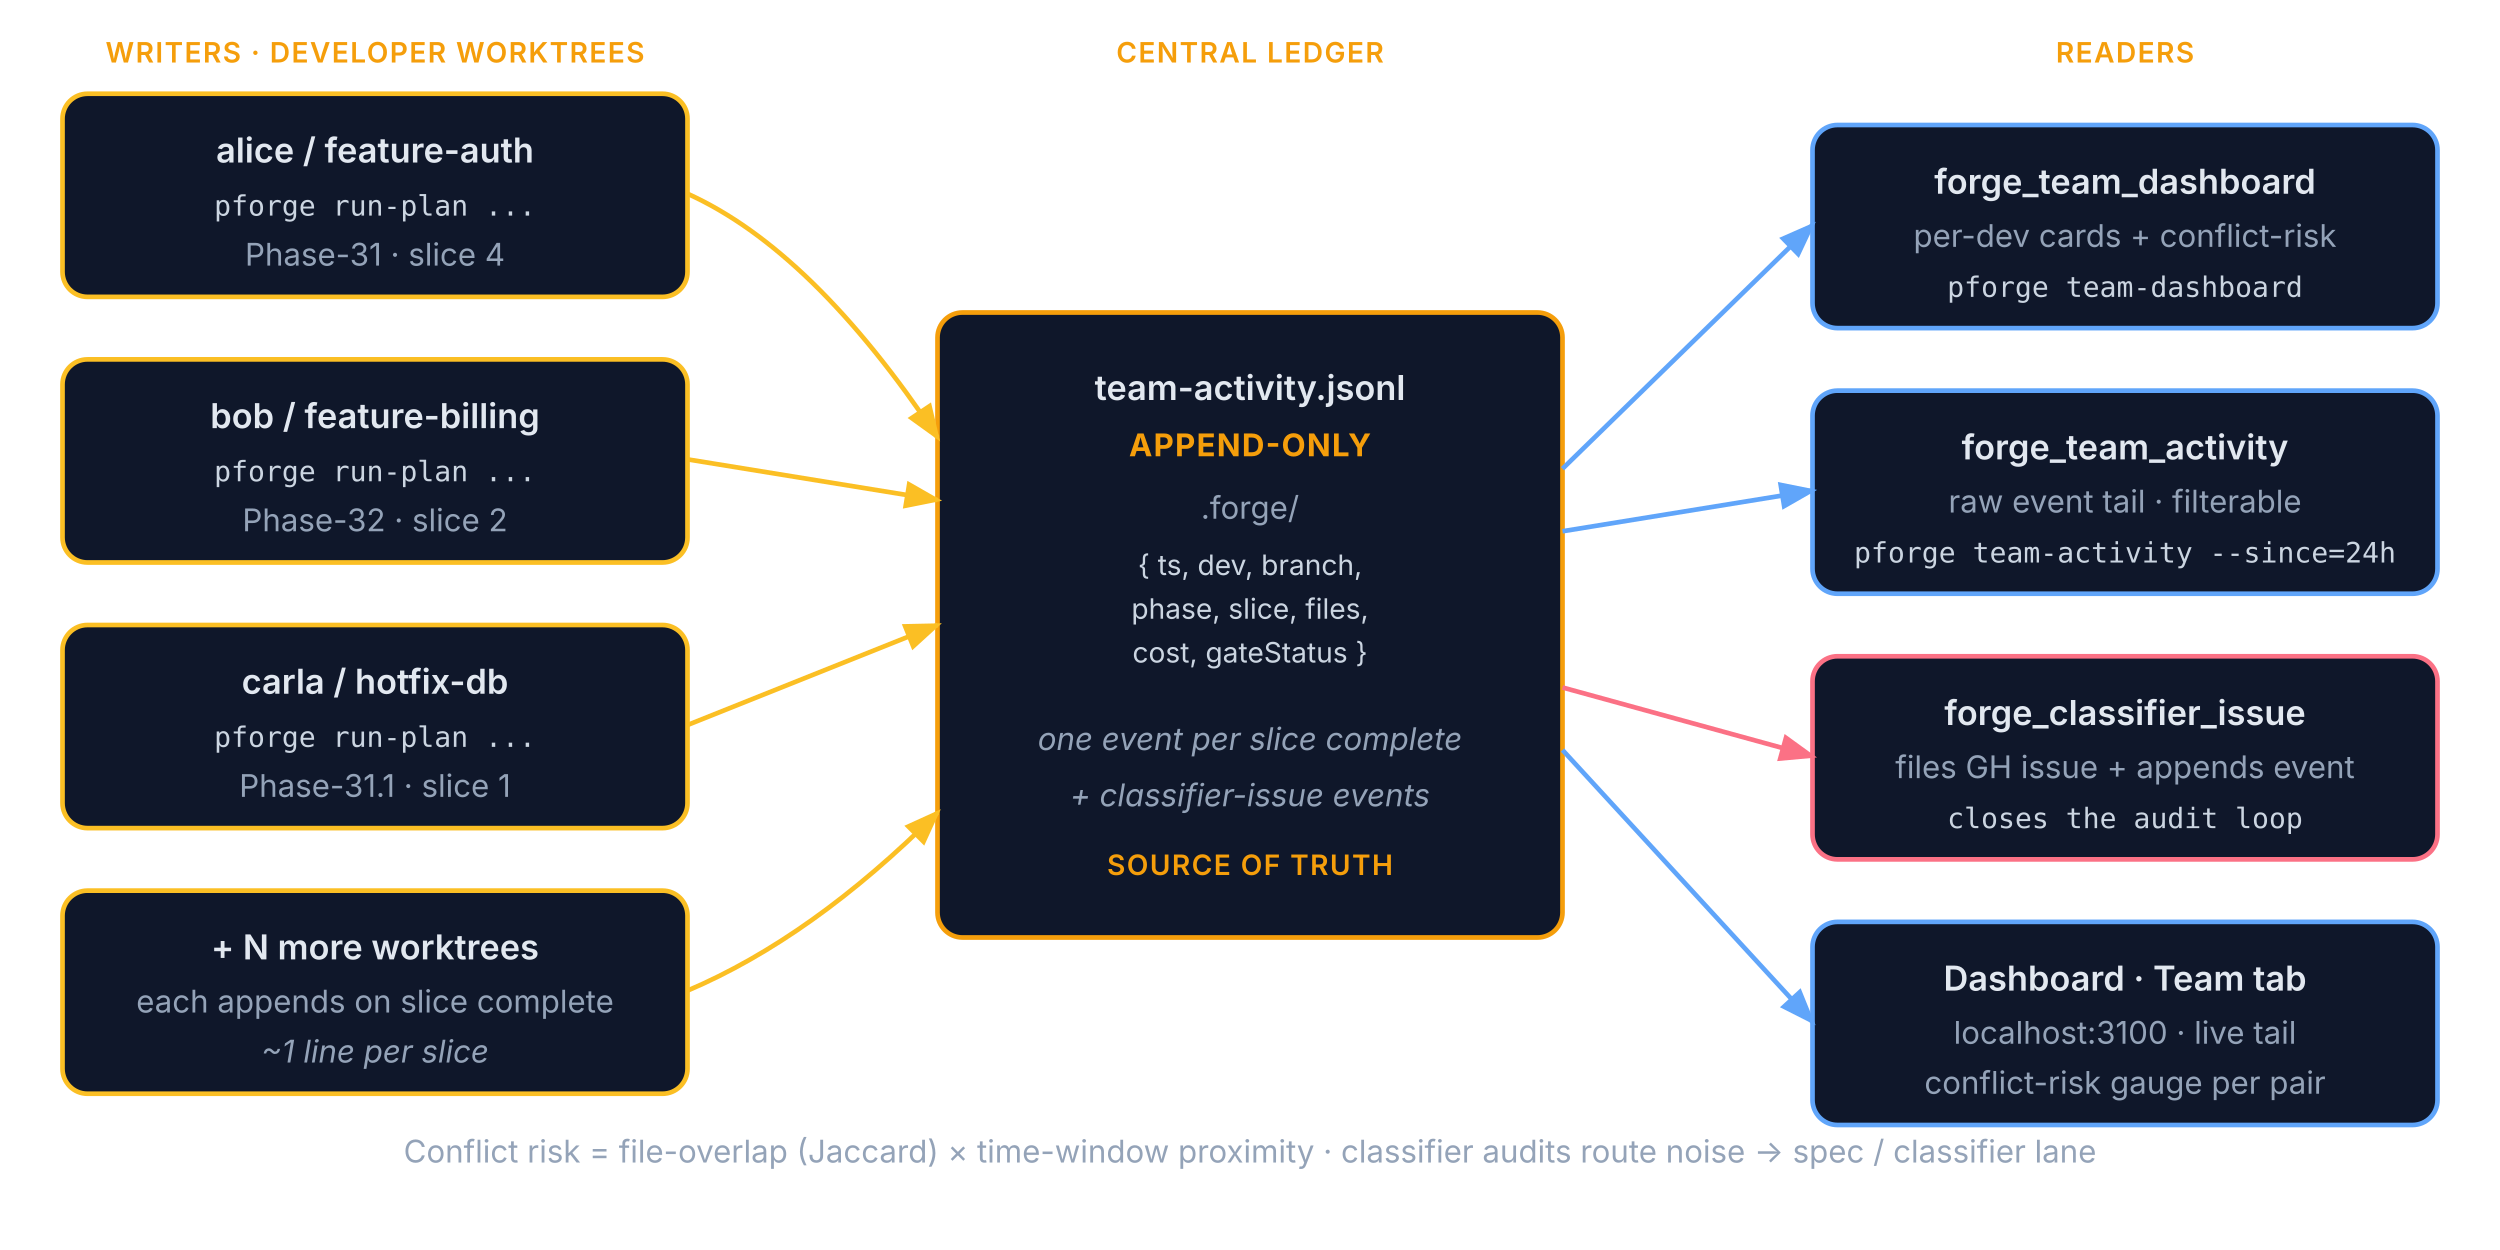
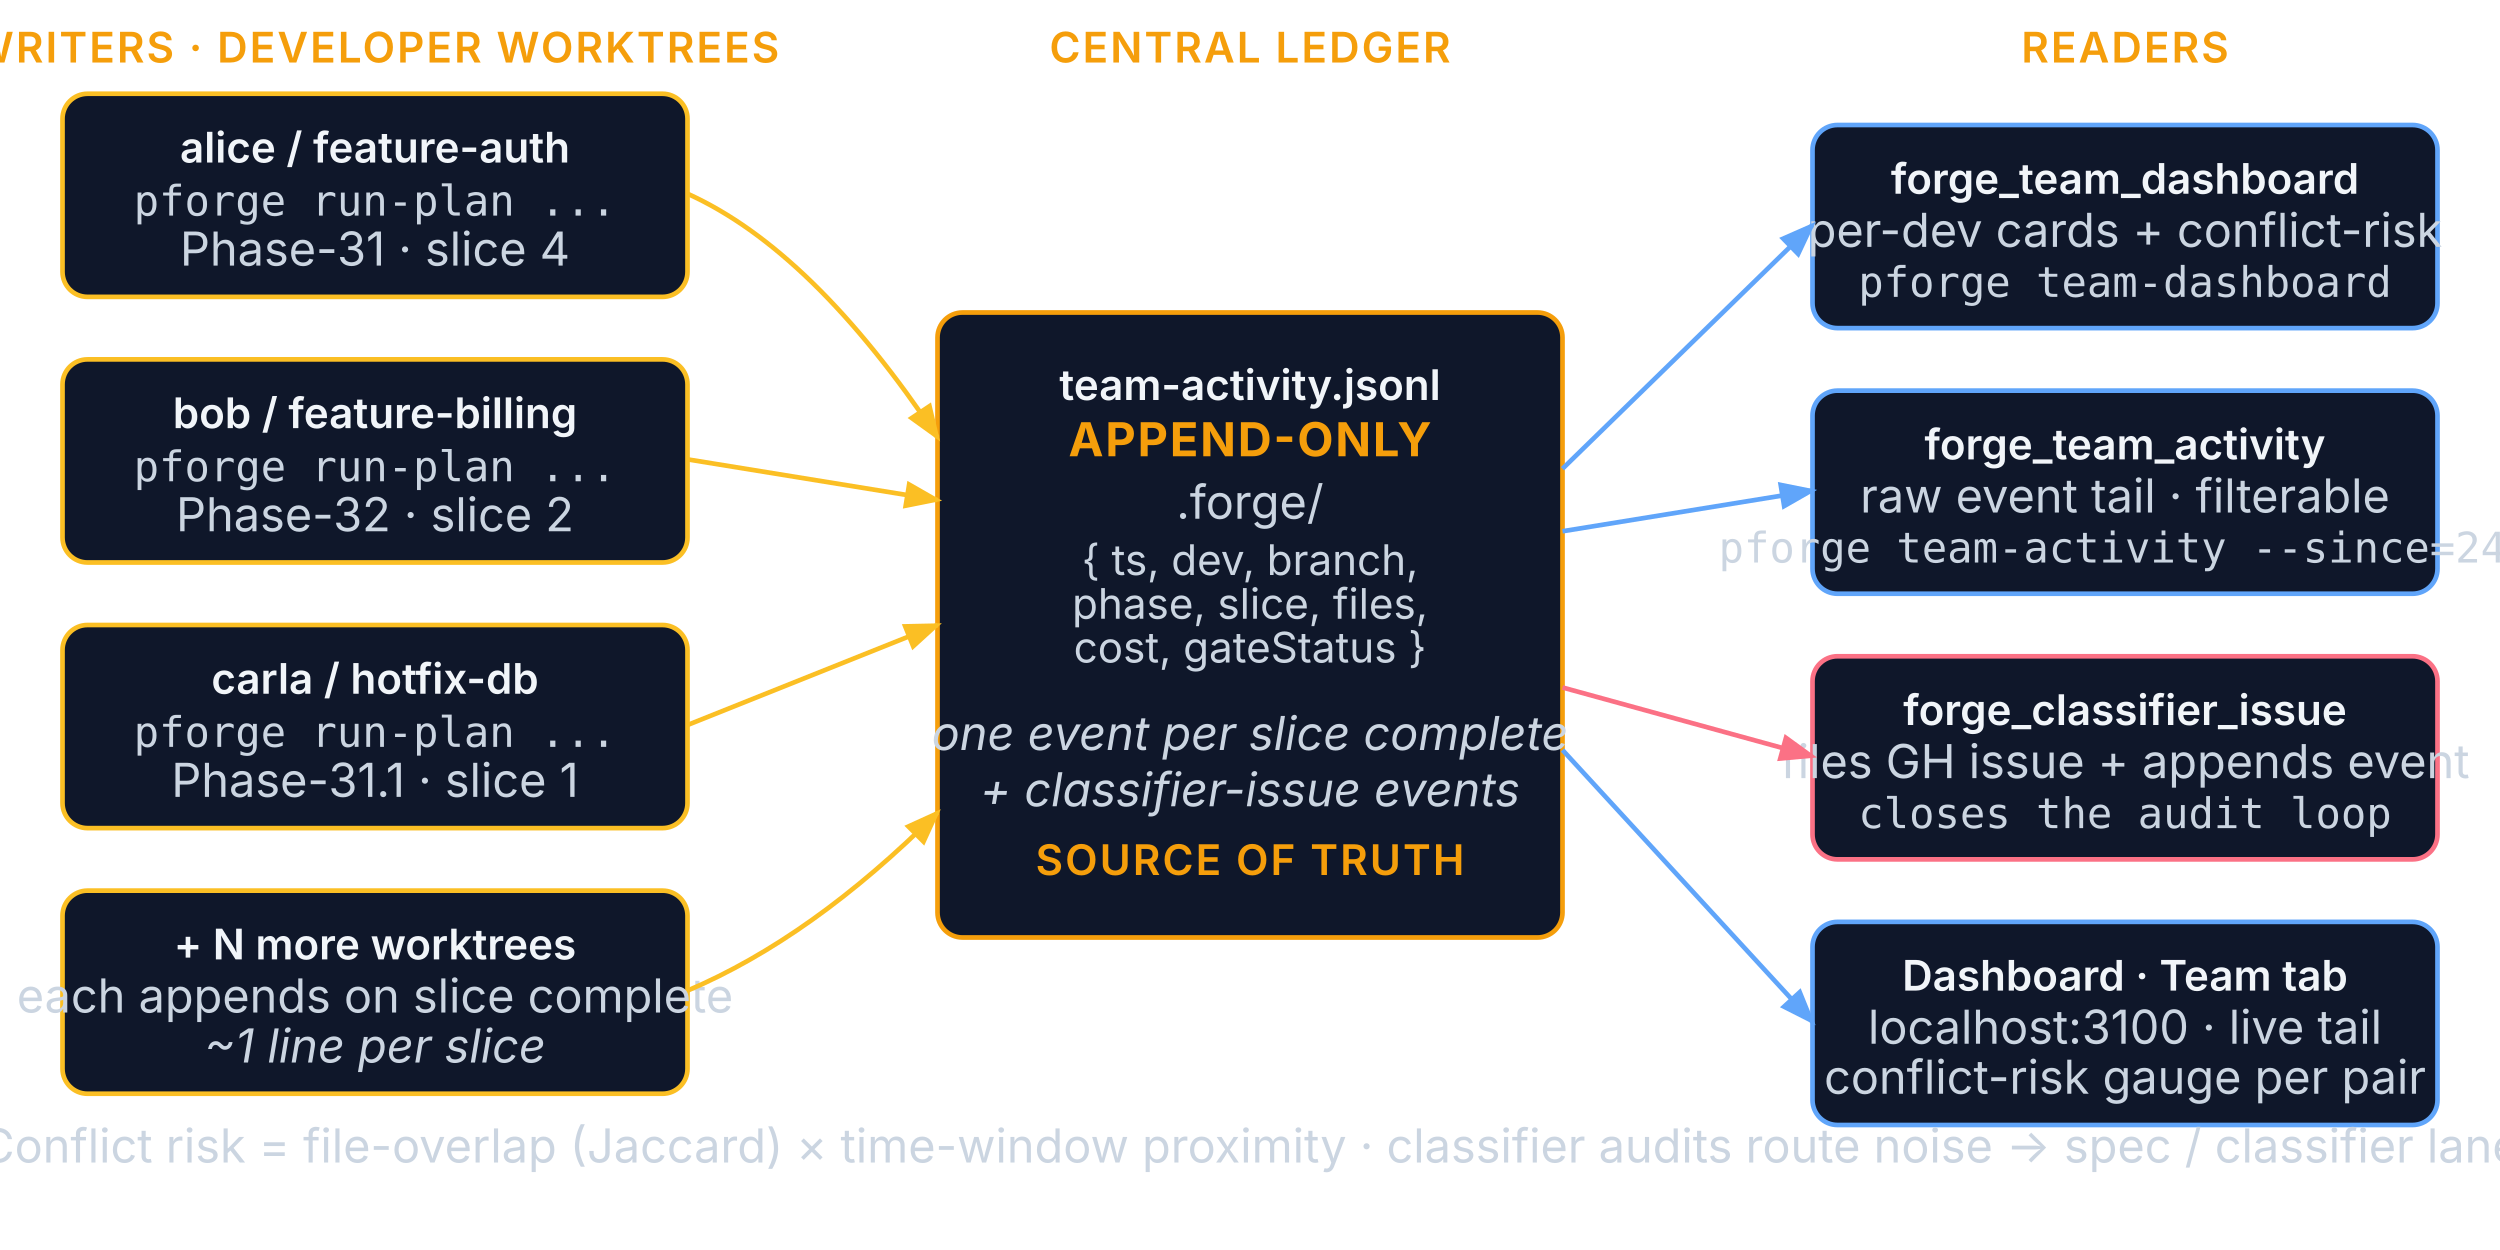
<svg xmlns="http://www.w3.org/2000/svg" viewBox="0 0 800 400" fill="none">
  <style>
    text { font-family: 'Inter', sans-serif; }
    .node { rx: 8; ry: 8; stroke-width: 1.5; }
-     .arrow { stroke: #475569; stroke-width: 1.5; fill: none; marker-end: url(#tc-ah); }
+     .arrow { stroke: #64748b; stroke-width: 1.5; fill: none; marker-end: url(#tc-ah); }
    .arrow-w { stroke: #fbbf24; stroke-width: 1.5; fill: none; marker-end: url(#tc-ahw); }
    .arrow-r { stroke: #60a5fa; stroke-width: 1.5; fill: none; marker-end: url(#tc-ahr); }
    .arrow-c { stroke: #fb7185; stroke-width: 1.5; fill: none; marker-end: url(#tc-ahc); }
-     .label  { font-size: 10px; fill: #94a3b8; }
-     .small  { font-size: 9px;  fill: #cbd5e1; }
-     .title  { font-size: 11px; fill: #e2e8f0; font-weight: 600; }
-     .phase  { font-size: 9px;  fill: #f59e0b; font-weight: 600; text-transform: uppercase; letter-spacing: 0.05em; }
-     .lane   { font-size: 10px; font-weight: 700; text-transform: uppercase; letter-spacing: 0.04em; }
-     .mono   { font-family: 'JetBrains Mono', monospace; font-size: 9px; fill: #cbd5e1; }
+     .label  { font-size: 15px; fill: #cbd5e1; }
+     .small  { font-size: 13.5px;  fill: #cbd5e1; }
+     .title  { font-size: 13.5px; fill: #f1f5f9; font-weight: 600; }
+     .phase  { font-size: 13.5px;  fill: #f59e0b; font-weight: 600; text-transform: uppercase; letter-spacing: 0.05em; }
+     .lane   { font-size: 15px; font-weight: 700; text-transform: uppercase; letter-spacing: 0.04em; }
+     .mono   { font-family: 'JetBrains Mono', monospace; font-size: 13.5px; fill: #cbd5e1; }
  </style>
  <defs>
    <marker id="tc-ah" markerWidth="8" markerHeight="6" refX="7" refY="3" orient="auto">
-       <path d="M0,0 L8,3 L0,6" fill="#475569" />
+       <path d="M0,0 L8,3 L0,6" fill="#64748b" />
    </marker>
    <marker id="tc-ahw" markerWidth="8" markerHeight="6" refX="7" refY="3" orient="auto">
      <path d="M0,0 L8,3 L0,6" fill="#fbbf24" />
    </marker>
    <marker id="tc-ahr" markerWidth="8" markerHeight="6" refX="7" refY="3" orient="auto">
      <path d="M0,0 L8,3 L0,6" fill="#60a5fa" />
    </marker>
    <marker id="tc-ahc" markerWidth="8" markerHeight="6" refX="7" refY="3" orient="auto">
      <path d="M0,0 L8,3 L0,6" fill="#fb7185" />
    </marker>
  </defs>
  <text x="120" y="20" class="phase" text-anchor="middle">WRITERS · DEVELOPER WORKTREES</text>
  <rect x="20" y="30" width="200" height="65" class="node" fill="#0f172a" stroke="#fbbf24" />
  <text x="120" y="52" class="title" text-anchor="middle">alice / feature-auth</text>
  <text x="120" y="69" class="mono" text-anchor="middle">pforge run-plan ...</text>
  <text x="120" y="85" class="label" text-anchor="middle">Phase-31 · slice 4</text>
  <rect x="20" y="115" width="200" height="65" class="node" fill="#0f172a" stroke="#fbbf24" />
  <text x="120" y="137" class="title" text-anchor="middle">bob / feature-billing</text>
  <text x="120" y="154" class="mono" text-anchor="middle">pforge run-plan ...</text>
  <text x="120" y="170" class="label" text-anchor="middle">Phase-32 · slice 2</text>
  <rect x="20" y="200" width="200" height="65" class="node" fill="#0f172a" stroke="#fbbf24" />
  <text x="120" y="222" class="title" text-anchor="middle">carla / hotfix-db</text>
  <text x="120" y="239" class="mono" text-anchor="middle">pforge run-plan ...</text>
  <text x="120" y="255" class="label" text-anchor="middle">Phase-31.1 · slice 1</text>
  <rect x="20" y="285" width="200" height="65" class="node" fill="#0f172a" stroke="#fbbf24" />
  <text x="120" y="307" class="title" text-anchor="middle">+ N more worktrees</text>
  <text x="120" y="324" class="label" text-anchor="middle">each appends on slice complete</text>
  <text x="120" y="340" class="label" text-anchor="middle" font-style="italic">~1 line per slice</text>
  <text x="400" y="20" class="phase" text-anchor="middle">CENTRAL LEDGER</text>
  <rect x="300" y="100" width="200" height="200" class="node" fill="#0f172a" stroke="#f59e0b" stroke-width="2.5" />
  <text x="400" y="128" class="title" text-anchor="middle" fill="#fbbf24">team-activity.jsonl</text>
  <text x="400" y="146" class="lane" text-anchor="middle" fill="#f59e0b">APPEND-ONLY</text>
  <text x="400" y="166" class="label" text-anchor="middle">.forge/</text>
  <text x="400" y="184" class="small" text-anchor="middle">{ ts, dev, branch,</text>
  <text x="400" y="198" class="small" text-anchor="middle">  phase, slice, files,</text>
  <text x="400" y="212" class="small" text-anchor="middle">  cost, gateStatus }</text>
  <text x="400" y="240" class="label" text-anchor="middle" font-style="italic">one event per slice complete</text>
  <text x="400" y="258" class="label" text-anchor="middle" font-style="italic">+ classifier-issue events</text>
  <text x="400" y="280" class="phase" text-anchor="middle" fill="#fbbf24">SOURCE OF TRUTH</text>
  <path d="M220,62 Q260,80 300,140" class="arrow-w" />
  <path d="M220,147 L300,160" class="arrow-w" />
  <path d="M220,232 L300,200" class="arrow-w" />
  <path d="M220,317 Q260,300 300,260" class="arrow-w" />
  <text x="680" y="20" class="phase" text-anchor="middle">READERS</text>
  <rect x="580" y="40" width="200" height="65" class="node" fill="#0f172a" stroke="#60a5fa" />
  <text x="680" y="62" class="title" text-anchor="middle">forge_team_dashboard</text>
  <text x="680" y="79" class="label" text-anchor="middle">per-dev cards + conflict-risk</text>
  <text x="680" y="95" class="mono" text-anchor="middle">pforge team-dashboard</text>
  <rect x="580" y="125" width="200" height="65" class="node" fill="#0f172a" stroke="#60a5fa" />
  <text x="680" y="147" class="title" text-anchor="middle">forge_team_activity</text>
  <text x="680" y="164" class="label" text-anchor="middle">raw event tail · filterable</text>
  <text x="680" y="180" class="mono" text-anchor="middle">pforge team-activity --since=24h</text>
  <rect x="580" y="210" width="200" height="65" class="node" fill="#0f172a" stroke="#fb7185" />
  <text x="680" y="232" class="title" text-anchor="middle">forge_classifier_issue</text>
  <text x="680" y="249" class="label" text-anchor="middle">files GH issue + appends event</text>
  <text x="680" y="265" class="mono" text-anchor="middle">closes the audit loop</text>
  <rect x="580" y="295" width="200" height="65" class="node" fill="#0f172a" stroke="#60a5fa" />
  <text x="680" y="317" class="title" text-anchor="middle">Dashboard · Team tab</text>
  <text x="680" y="334" class="label" text-anchor="middle">localhost:3100 · live tail</text>
  <text x="680" y="350" class="label" text-anchor="middle">conflict-risk gauge per pair</text>
  <path d="M500,150 L580,72" class="arrow-r" />
  <path d="M500,170 L580,157" class="arrow-r" />
  <path d="M500,220 L580,242" class="arrow-c" />
  <path d="M500,240 L580,327" class="arrow-r" />
  <text x="400" y="372" class="label" text-anchor="middle">Conflict risk = file-overlap (Jaccard) × time-window proximity · classifier audits route noise → spec / classifier lane</text>
</svg>
